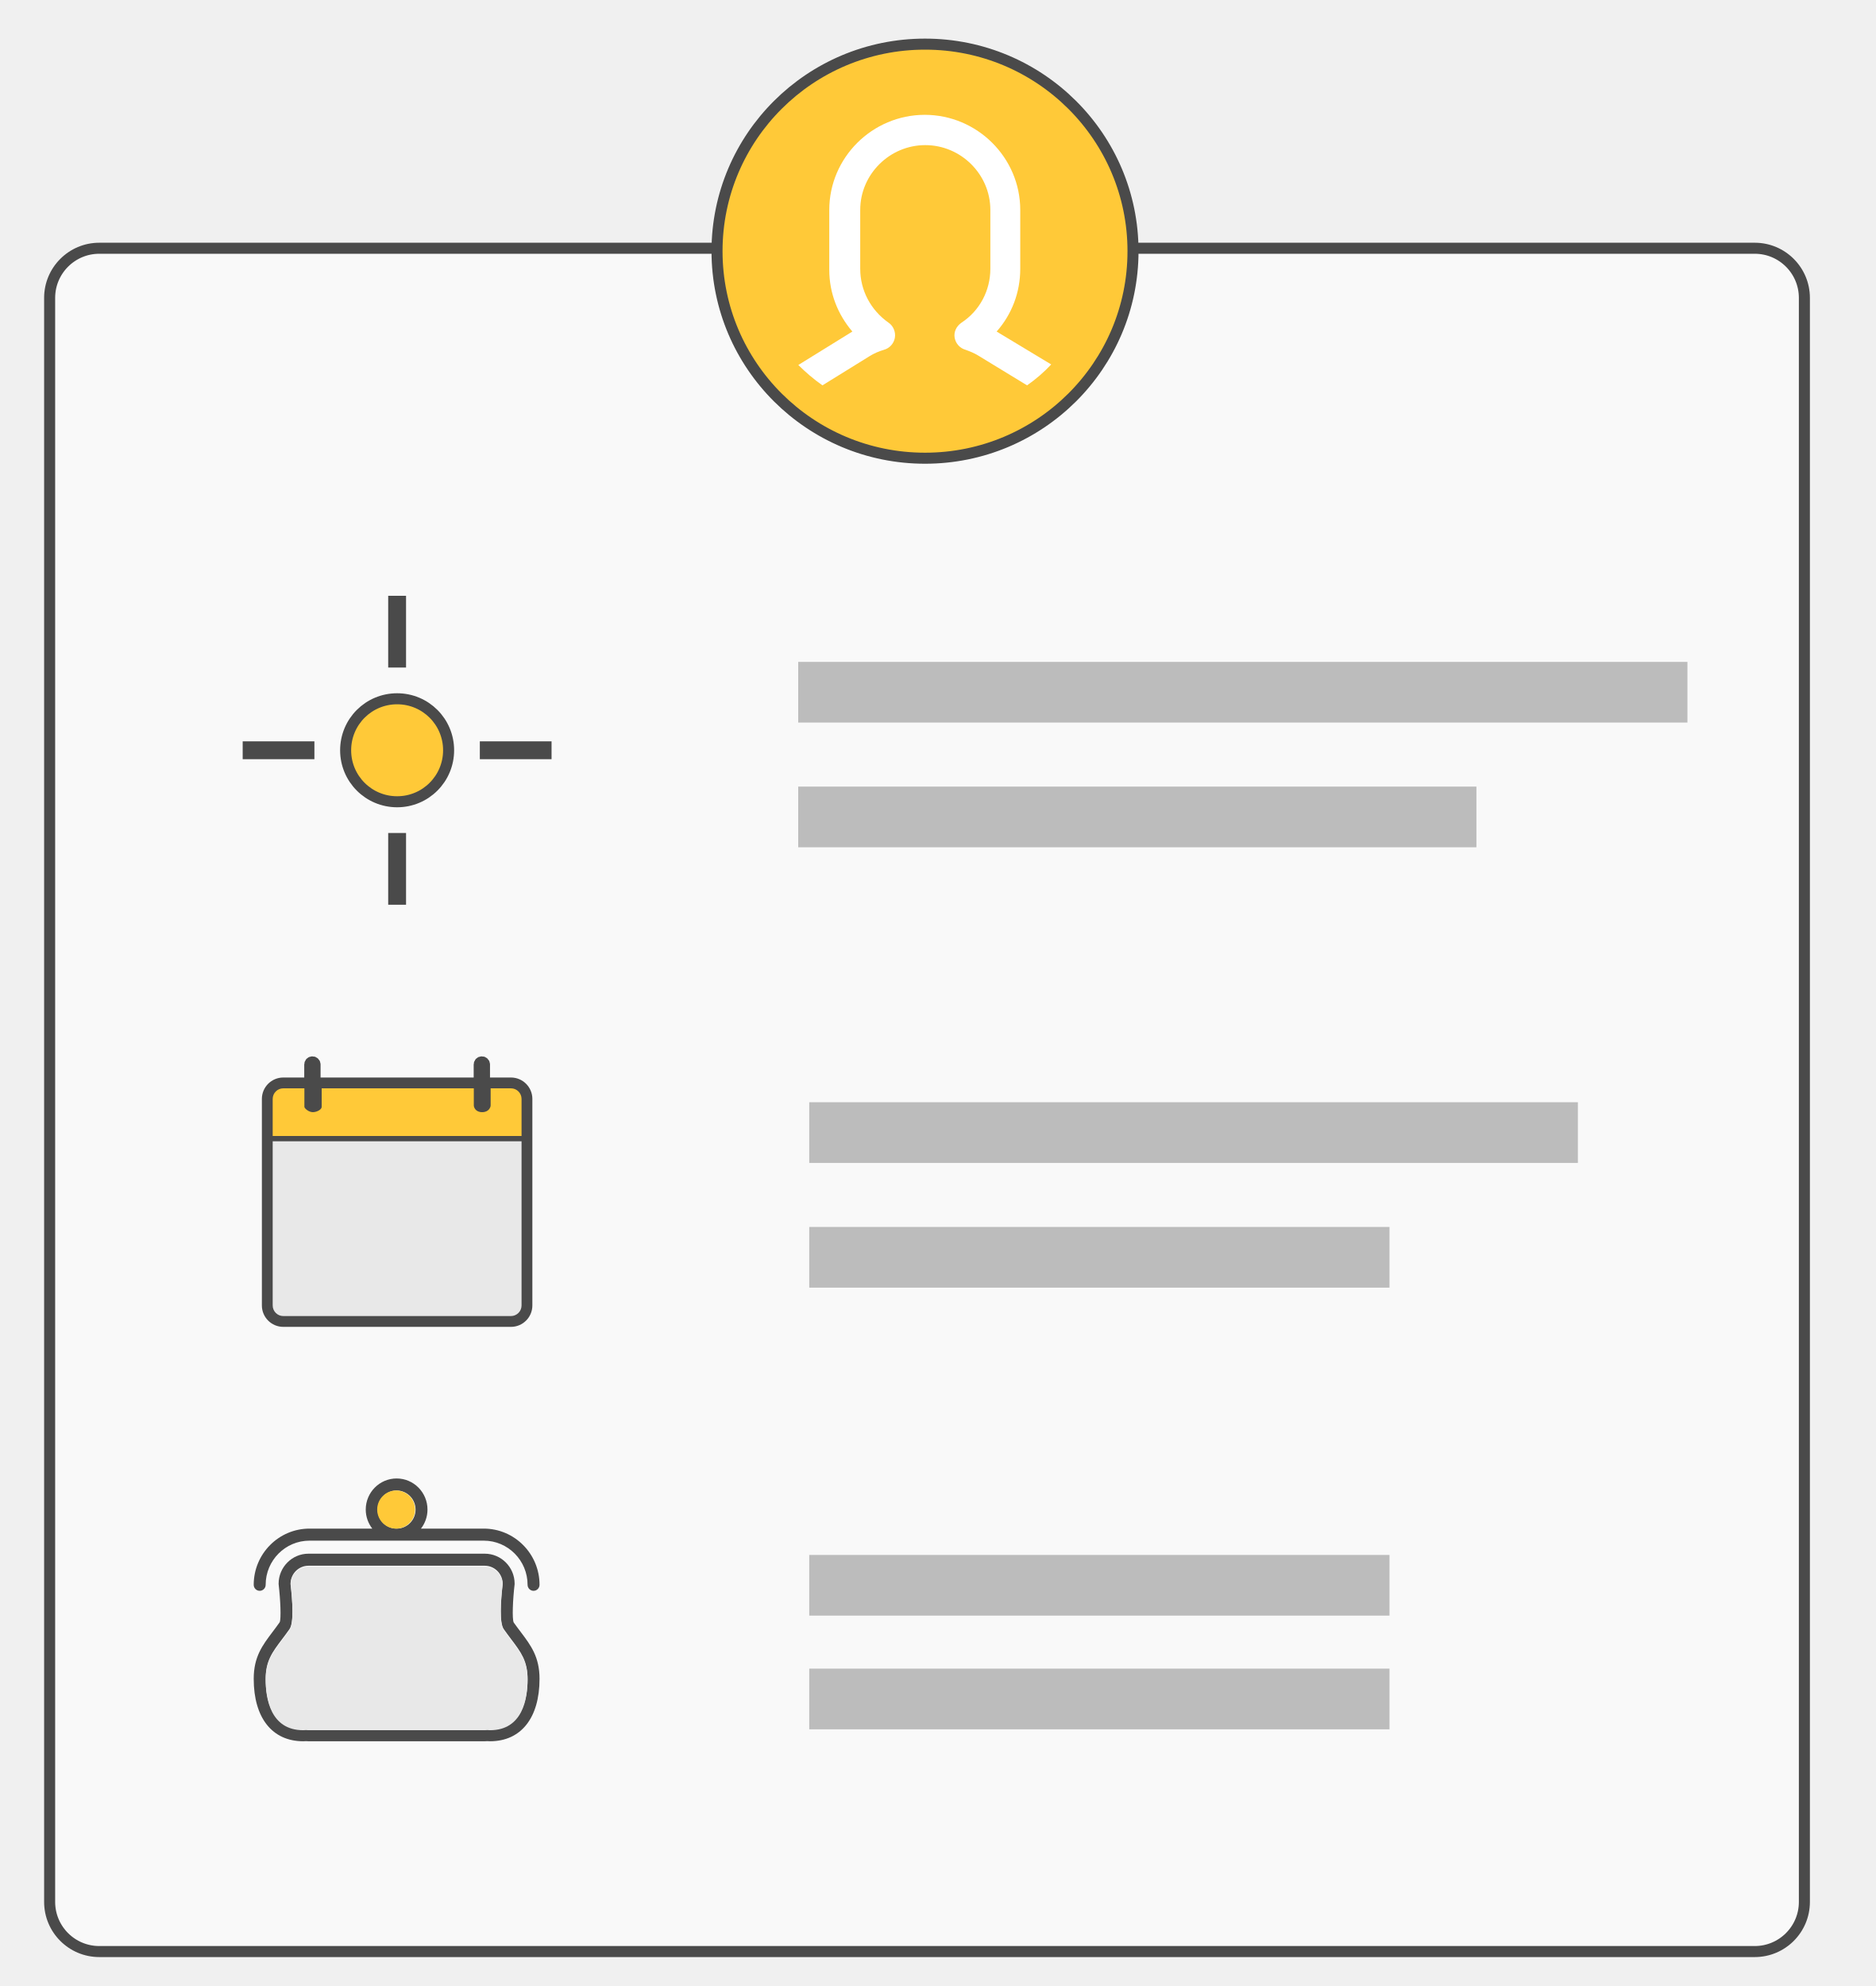
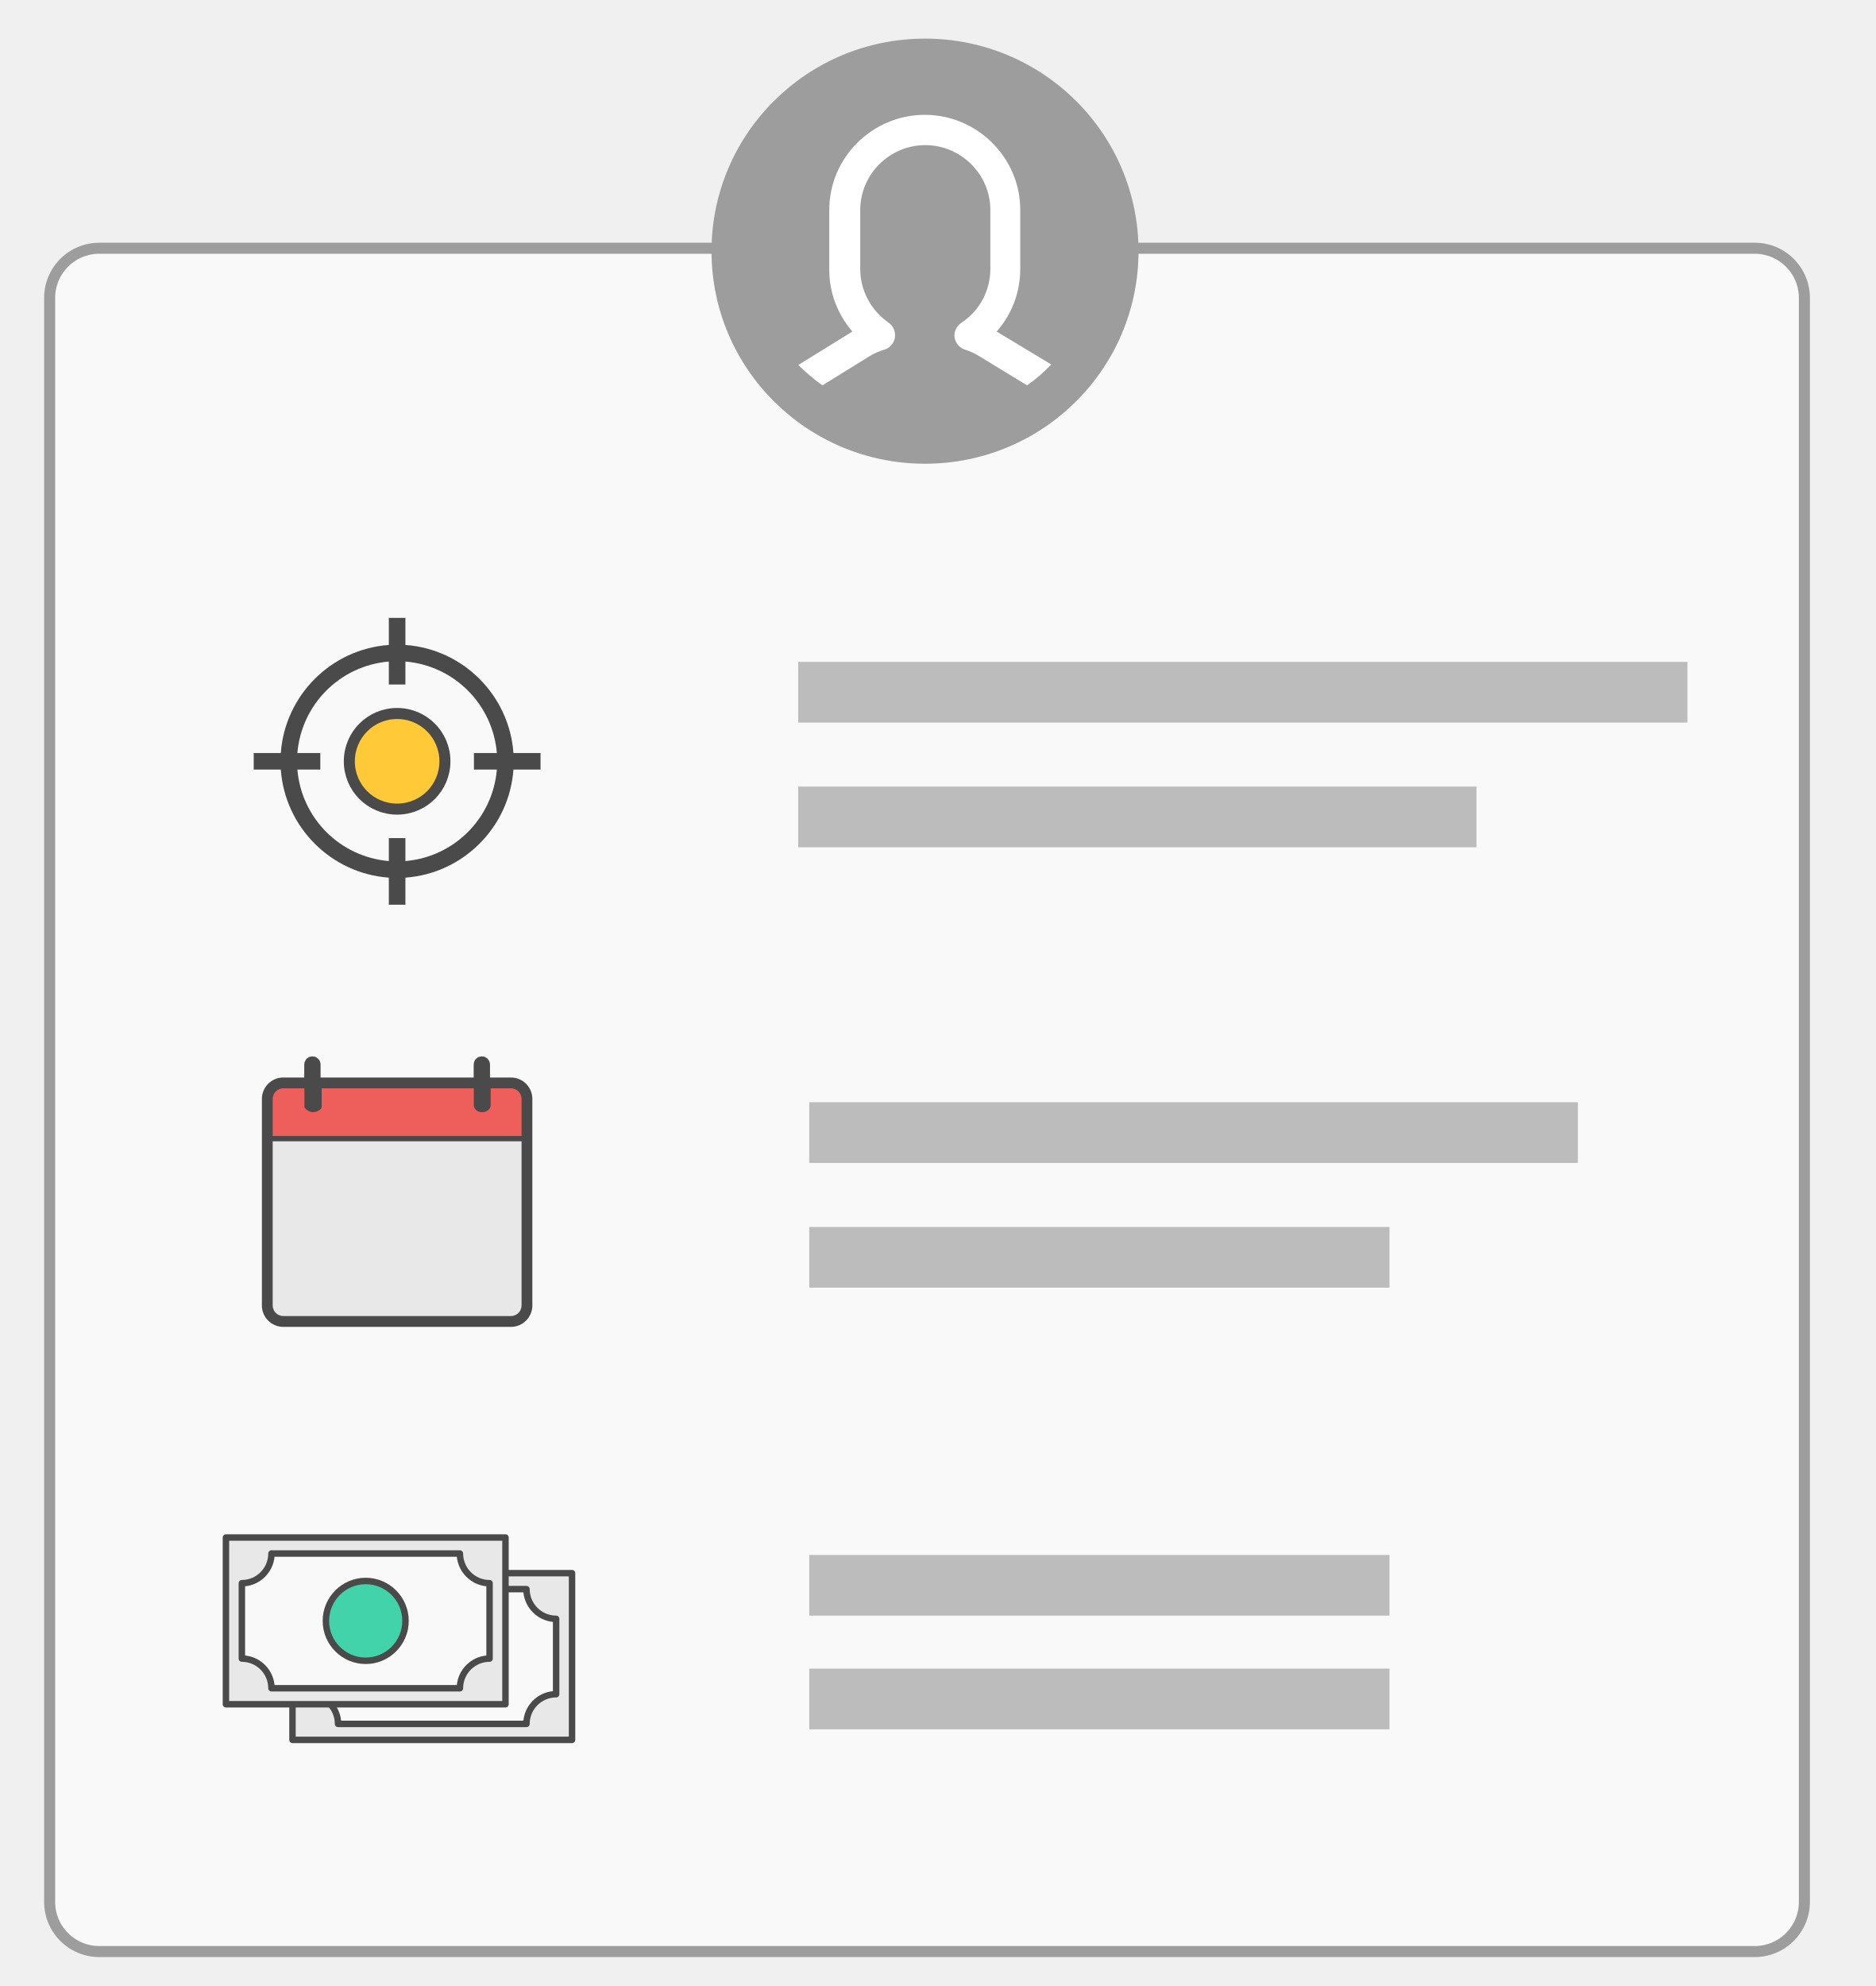
<svg xmlns="http://www.w3.org/2000/svg" xmlns:xlink="http://www.w3.org/1999/xlink" width="170px" height="180px" viewBox="0 0 170 180" version="1.1">
  <defs>
    <rect id="path-1" x="0" y="18" width="160.072" height="155.378" rx="5" />
    <mask id="mask-2" maskContentUnits="userSpaceOnUse" maskUnits="objectBoundingBox" x="0" y="0" width="160.072" height="155.378" fill="white">
      <use xlink:href="#path-1" />
    </mask>
  </defs>
  <g id="Page-1" stroke="none" stroke-width="1" fill="none" fill-rule="evenodd">
    <g id="proposition-copy">
      <g id="proposition" transform="translate(4, 4)">
-         <use id="Rectangle" stroke="#4A4A4A" mask="url(#mask-2)" stroke-width="2" fill="#F9F9F9" xlink:href="#path-1" />
+         <use id="Rectangle" stroke="#9D9D9D" mask="url(#mask-2)" stroke-width="2" fill="#F9F9F9" xlink:href="#path-1" />
        <g id="avatar-blue-copy-3" transform="translate(61, 0)">
-           <ellipse id="Oval-3" stroke="#4A4A4A" fill="#FFC938" cx="18.855" cy="18.765" rx="18.855" ry="18.765" />
+           <ellipse id="Oval-3" stroke="#9D9D9D" fill="#9D9D9D" cx="18.855" cy="18.765" rx="18.855" ry="18.765" />
          <path d="M23.683,28.228 C23.302,27.991 22.922,27.849 22.541,27.707 C22.018,27.565 21.638,27.139 21.543,26.618 C21.448,26.098 21.685,25.577 22.161,25.246 C23.826,24.157 24.777,22.311 24.777,20.371 L24.777,15.022 C24.777,11.803 22.113,9.153 18.879,9.153 C15.645,9.153 12.982,11.803 12.982,15.022 L12.982,20.371 C12.982,22.311 13.933,24.11 15.55,25.246 C15.978,25.53 16.216,26.098 16.121,26.618 C16.026,27.139 15.645,27.565 15.122,27.707 C14.646,27.849 14.218,28.038 13.838,28.275 L9.557,30.926 C8.749,30.358 8.036,29.742 7.37,29.08 L12.268,26.05 C10.937,24.488 10.176,22.548 10.176,20.465 L10.176,15.022 C10.176,10.289 14.076,6.408 18.832,6.408 C23.588,6.408 27.488,10.289 27.488,15.022 L27.488,20.371 C27.488,22.5 26.727,24.488 25.348,26.05 L30.294,29.032 C29.628,29.742 28.915,30.358 28.106,30.926 L23.683,28.228 Z" id="Shape-Copy-3" fill="#FFFFFF" />
        </g>
        <rect id="Rectangle-2" fill="#BCBCBC" x="68.359" y="55.989" width="80.61" height="5.5" />
        <rect id="Rectangle-2-Copy-2" fill="#BCBCBC" x="69.359" y="95.901" width="69.68" height="5.5" />
        <rect id="Rectangle-2-Copy-4" fill="#BCBCBC" x="69.359" y="107.205" width="52.602" height="5.5" />
        <rect id="Rectangle-2-Copy-3" fill="#BCBCBC" x="69.359" y="136.931" width="52.602" height="5.5" />
        <rect id="Rectangle-2-Copy-5" fill="#BCBCBC" x="69.359" y="147.235" width="52.602" height="5.5" />
        <rect id="Rectangle-2-Copy" fill="#BCBCBC" x="68.359" y="67.293" width="61.482" height="5.5" />
-         <g id="target" transform="translate(18, 50)">
-           <g id="Group">
-             <g id="Rectangle-path" fill="#4A4A4A">
-               <rect x="13.191" y="0" width="1.618" height="6.502" />
-               <rect x="21.498" y="13.191" width="6.502" height="1.618" />
-               <rect x="0" y="13.191" width="6.502" height="1.618" />
-               <rect x="13.191" y="21.498" width="1.618" height="6.502" />
-             </g>
-             <path d="M14,9.333 C11.418,9.333 9.333,11.418 9.333,14 C9.333,16.582 11.418,18.667 14,18.667 C16.582,18.667 18.667,16.582 18.667,14 C18.667,11.418 16.582,9.333 14,9.333 L14,9.333 L14,9.333 Z" id="Shape" stroke="#4A4A4A" fill="#FFC938" />
-           </g>
-         </g>
-         <g id="amount" transform="translate(19, 130)">
-           <g id="Group" fill="#4A4A4A">
-             <path d="M23.566,13.049 C23.414,12.719 23.486,11.004 23.649,9.609 L23.653,9.545 C23.653,8.041 22.438,6.818 20.944,6.818 L4.965,6.818 C3.472,6.818 2.257,8.041 2.257,9.545 L2.261,9.609 C2.424,11.004 2.496,12.719 2.356,13.028 C2.132,13.348 1.912,13.638 1.705,13.913 C0.79,15.124 0,16.171 0,18.159 C0,21.703 1.679,23.818 4.492,23.818 C4.558,23.818 4.622,23.814 4.687,23.81 L4.727,23.807 C4.806,23.815 4.885,23.818 4.966,23.818 L20.944,23.818 C21.025,23.818 21.104,23.814 21.183,23.807 L21.223,23.81 C21.288,23.815 21.352,23.818 21.418,23.818 C24.231,23.818 25.91,21.703 25.91,18.159 C25.91,16.171 25.12,15.124 24.205,13.913 C23.997,13.638 23.778,13.348 23.566,13.049 L23.566,13.049 Z M21.418,22.727 C21.377,22.727 21.336,22.724 21.295,22.721 L21.159,22.713 L21.118,22.718 C21.061,22.724 21.003,22.727 20.944,22.727 L4.965,22.727 C4.906,22.727 4.849,22.724 4.792,22.718 L4.751,22.713 L4.614,22.721 C4.573,22.724 4.533,22.727 4.492,22.727 C1.526,22.727 1.083,19.865 1.083,18.159 C1.083,16.539 1.674,15.757 2.567,14.573 C2.782,14.289 3.009,13.989 3.241,13.657 C3.652,13.072 3.523,11.09 3.34,9.516 C3.356,8.627 4.079,7.909 4.965,7.909 L20.944,7.909 C21.831,7.909 22.554,8.628 22.569,9.516 C22.386,11.09 22.258,13.072 22.669,13.657 C22.901,13.989 23.128,14.289 23.342,14.573 C24.236,15.757 24.826,16.539 24.826,18.159 C24.826,19.865 24.383,22.727 21.418,22.727 L21.418,22.727 Z" id="Shape" />
-             <path d="M20.854,4.545 L15.161,4.545 C15.531,4.068 15.753,3.469 15.753,2.818 C15.753,1.264 14.498,0 12.955,0 C11.412,0 10.156,1.264 10.156,2.818 C10.156,3.469 10.379,4.068 10.748,4.545 L5.056,4.545 C2.268,4.545 0,6.829 0,9.636 C0,9.938 0.242,10.182 0.542,10.182 C0.841,10.182 1.083,9.938 1.083,9.636 C1.083,7.431 2.865,5.636 5.056,5.636 L20.854,5.636 C23.044,5.636 24.826,7.431 24.826,9.636 C24.826,9.938 25.069,10.182 25.368,10.182 C25.667,10.182 25.91,9.938 25.91,9.636 C25.91,6.829 23.642,4.545 20.854,4.545 L20.854,4.545 Z M11.24,2.818 C11.24,1.866 12.009,1.091 12.955,1.091 C13.901,1.091 14.67,1.866 14.67,2.818 C14.67,3.771 13.901,4.545 12.955,4.545 C12.009,4.545 11.24,3.771 11.24,2.818 L11.24,2.818 Z" id="Shape" />
-           </g>
-           <path d="M21.418,22.818 C21.377,22.818 21.336,22.815 21.295,22.812 L21.159,22.804 L21.118,22.808 C21.061,22.814 21.003,22.818 20.944,22.818 L4.965,22.818 C4.906,22.818 4.849,22.814 4.792,22.808 L4.751,22.804 L4.614,22.812 C4.573,22.815 4.533,22.818 4.492,22.818 C1.526,22.818 1.083,19.956 1.083,18.25 C1.083,16.629 1.674,15.847 2.567,14.664 C2.782,14.38 3.009,14.08 3.241,13.748 C3.652,13.162 3.523,11.18 3.34,9.607 C3.356,8.718 4.079,8 4.965,8 L20.944,8 C21.831,8 22.554,8.718 22.569,9.607 C22.386,11.18 22.258,13.162 22.669,13.748 C22.901,14.079 23.128,14.379 23.342,14.664 C24.236,15.847 24.826,16.629 24.826,18.25 C24.826,19.956 24.383,22.818 21.418,22.818 L21.418,22.818 Z" id="Path" fill="#E8E8E8" />
-           <path d="M11.194,2.818 C11.194,1.866 11.964,1.091 12.91,1.091 C13.855,1.091 14.625,1.866 14.625,2.818 C14.625,3.771 13.855,4.545 12.91,4.545 C11.964,4.545 11.194,3.771 11.194,2.818 L11.194,2.818 Z" id="Path" fill="#FFC938" />
-         </g>
        <g id="Group" transform="translate(20, 92)">
          <path d="M19.92,2.16 L19.92,0.48 C19.92,0.348 19.812,0.24 19.68,0.24 C19.548,0.24 19.44,0.348 19.44,0.48 L19.44,2.16 L4.56,2.16 L4.56,0.48 C4.56,0.348 4.452,0.24 4.32,0.24 C4.188,0.24 4.08,0.348 4.08,0.48 L4.08,2.16 L1.68,2.16 C0.886,2.16 0.24,2.806 0.24,3.6 L0.24,22.32 C0.24,23.114 0.886,23.76 1.68,23.76 L22.32,23.76 C23.114,23.76 23.76,23.114 23.76,22.32 L23.76,3.6 C23.76,2.806 23.114,2.16 22.32,2.16 L19.92,2.16 Z" id="Shape" stroke="#4A4A4A" fill="#4A4A4A" />
          <path d="M22.32,23.28 L1.68,23.28 C1.151,23.28 0.72,22.849 0.72,22.32 L0.72,7.44 L23.28,7.44 L23.28,22.32 C23.28,22.849 22.849,23.28 22.32,23.28 L22.32,23.28 Z" id="Path" fill="#E8E8E8" />
-           <path d="M3.594,2.64 L3.594,4.32 C3.594,4.452 3.983,4.8 4.357,4.8 C4.73,4.8 5.162,4.56 5.162,4.32 L5.162,2.64 L18.952,2.64 L18.952,4.196 C18.952,4.328 19.083,4.8 19.707,4.8 C20.331,4.8 20.478,4.328 20.478,4.196 L20.478,2.64 L22.32,2.64 C22.849,2.64 23.28,3.071 23.28,3.6 L23.28,6.96 L0.72,6.96 L0.72,3.6 C0.72,3.071 1.151,2.64 1.68,2.64 L3.594,2.64 Z" id="Path" fill="#FFC938" />
+           <path d="M3.594,2.64 L3.594,4.32 C3.594,4.452 3.983,4.8 4.357,4.8 C4.73,4.8 5.162,4.56 5.162,4.32 L5.162,2.64 L18.952,2.64 L18.952,4.196 C18.952,4.328 19.083,4.8 19.707,4.8 C20.331,4.8 20.478,4.328 20.478,4.196 L20.478,2.64 L22.32,2.64 C22.849,2.64 23.28,3.071 23.28,3.6 L23.28,6.96 L0.72,6.96 L0.72,3.6 C0.72,3.071 1.151,2.64 1.68,2.64 L3.594,2.64 Z" id="Path" fill="#EE5F5B" />
        </g>
+       </g>
+       <g id="Amount" transform="translate(20, 139)">
+         <g id="Group" transform="translate(19.53422, 11.22917) rotate(-360) translate(-19.53422, -11.22917) translate(6.034224, 3.229167)">
+           <path d="M25.822,0.061 L0.481,0.061 C0.32,0.061 0.189,0.192 0.189,0.354 L0.189,15.463 C0.189,15.625 0.32,15.756 0.481,15.756 L25.822,15.756 C25.984,15.756 26.114,15.625 26.114,15.463 L26.114,0.354 C26.115,0.192 25.984,0.061 25.822,0.061 L25.822,0.061 Z" id="Shape" fill="#4A4A4A" />
+           <polygon id="Path" fill="#E8E8E8" points="0.773 15.17 0.773 0.646 25.53 0.646 25.53 15.17" />
+           <path d="M1.926,11.619 C3.244,11.619 4.317,12.694 4.317,14.015 C4.317,14.177 4.448,14.308 4.61,14.308 L21.692,14.308 C21.853,14.308 21.984,14.177 21.984,14.015 C21.984,12.694 23.059,11.619 24.38,11.619 C24.542,11.619 24.673,11.488 24.673,11.327 L24.673,4.493 C24.673,4.331 24.542,4.2 24.38,4.2 C23.061,4.2 21.986,3.124 21.983,1.801 C21.983,1.639 21.852,1.508 21.691,1.508 L4.61,1.508 C4.532,1.508 4.458,1.539 4.403,1.594 C4.348,1.649 4.317,1.724 4.317,1.801 C4.318,3.123 3.245,4.199 1.926,4.2 C1.764,4.2 1.633,4.331 1.633,4.493 L1.633,11.326 C1.634,11.488 1.764,11.619 1.926,11.619 L1.926,11.619 Z" id="Shape" fill="#4A4A4A" />
+           <path d="M2.218,4.771 C3.626,4.633 4.75,3.506 4.888,2.094 L21.413,2.094 C21.554,3.506 22.679,4.633 24.088,4.771 L24.088,11.048 C22.677,11.186 21.552,12.311 21.414,13.722 L4.887,13.722 C4.749,12.312 3.626,11.186 2.218,11.047 L2.218,4.771 L2.218,4.771 Z" id="Path" fill="#F9F9F9" />
+           <path d="M13.152,11.818 C15.303,11.818 17.053,10.064 17.053,7.908 C17.053,5.753 15.303,3.999 13.152,3.999 C11.001,3.999 9.251,5.753 9.251,7.908 C9.251,10.064 11.001,11.818 13.152,11.818 L13.152,11.818 Z" id="Shape" fill="#4A4A4A" />
+           <path d="M13.152,4.585 C14.98,4.585 16.468,6.075 16.468,7.908 C16.468,9.741 14.98,11.232 13.152,11.232 C11.323,11.232 9.835,9.741 9.835,7.908 C9.835,6.076 11.323,4.585 13.152,4.585 L13.152,4.585 Z" id="Path" fill="#42D3AA" />
+         </g>
+         <g id="Group-Copy" transform="translate(13.5, 8) rotate(-360) translate(-13.5, -8) ">
+           <path d="M25.822,0.061 L0.481,0.061 C0.32,0.061 0.189,0.192 0.189,0.354 L0.189,15.463 C0.189,15.625 0.32,15.756 0.481,15.756 L25.822,15.756 C25.984,15.756 26.114,15.625 26.114,15.463 L26.114,0.354 C26.115,0.192 25.984,0.061 25.822,0.061 L25.822,0.061 Z" id="Shape" fill="#4A4A4A" />
+           <polygon id="Path" fill="#E8E8E8" points="0.773 15.17 0.773 0.646 25.53 0.646 25.53 15.17" />
+           <path d="M1.926,11.619 C3.244,11.619 4.317,12.694 4.317,14.015 C4.317,14.177 4.448,14.308 4.61,14.308 L21.692,14.308 C21.853,14.308 21.984,14.177 21.984,14.015 C21.984,12.694 23.059,11.619 24.38,11.619 C24.542,11.619 24.673,11.488 24.673,11.327 L24.673,4.493 C24.673,4.331 24.542,4.2 24.38,4.2 C23.061,4.2 21.986,3.124 21.983,1.801 C21.983,1.639 21.852,1.508 21.691,1.508 L4.61,1.508 C4.532,1.508 4.458,1.539 4.403,1.594 C4.348,1.649 4.317,1.724 4.317,1.801 C4.318,3.123 3.245,4.199 1.926,4.2 C1.764,4.2 1.633,4.331 1.633,4.493 L1.633,11.326 C1.634,11.488 1.764,11.619 1.926,11.619 L1.926,11.619 Z" id="Shape" fill="#4A4A4A" />
+           <path d="M2.218,4.771 C3.626,4.633 4.75,3.506 4.888,2.094 L21.413,2.094 C21.554,3.506 22.679,4.633 24.088,4.771 L24.088,11.048 C22.677,11.186 21.552,12.311 21.414,13.722 L4.887,13.722 C4.749,12.312 3.626,11.186 2.218,11.047 L2.218,4.771 L2.218,4.771 Z" id="Path" fill="#F9F9F9" />
+           <path d="M13.152,11.818 C15.303,11.818 17.053,10.064 17.053,7.908 C17.053,5.753 15.303,3.999 13.152,3.999 C11.001,3.999 9.251,5.753 9.251,7.908 C9.251,10.064 11.001,11.818 13.152,11.818 L13.152,11.818 Z" id="Shape" fill="#4A4A4A" />
+           <path d="M16.468,7.908 C16.468,9.741 14.98,11.232 13.152,11.232 C11.323,11.232 9.835,9.741 9.835,7.908 C9.835,6.076 11.323,4.585 13.152,4.585 C14.98,4.585 16.468,6.075 16.468,7.908 Z" id="Path" fill="#42D3AA" />
+         </g>
+       </g>
+       <g id="Target" transform="translate(23, 56)">
+         <path d="M26,12.249 L23.544,12.249 C23.169,7.02 18.98,2.831 13.751,2.456 L13.751,0 L12.249,0 L12.249,2.456 C7.02,2.831 2.831,7.02 2.456,12.249 L0,12.249 L0,13.751 L2.456,13.751 C2.831,18.98 7.02,23.169 12.249,23.544 L12.249,26 L13.751,26 L13.751,23.544 C18.98,23.169 23.169,18.98 23.544,13.751 L26,13.751 L26,12.249 L26,12.249 Z" id="Shape" fill="#4A4A4A" />
+         <path d="M13.751,22.042 L13.751,19.962 L12.249,19.962 L12.249,22.042 C7.829,21.667 4.333,18.171 3.958,13.751 L6.038,13.751 L6.038,12.249 L3.958,12.249 C4.333,7.829 7.829,4.333 12.249,3.958 L12.249,6.038 L13.751,6.038 L13.751,3.958 C18.171,4.333 21.667,7.829 22.042,12.249 L19.962,12.249 L19.962,13.751 L22.042,13.751 C21.667,18.171 18.171,21.667 13.751,22.042 L13.751,22.042 Z" id="Path" fill="#F9F9F9" />
+         <path d="M8.667,13 C8.667,15.398 10.602,17.333 13,17.333 C15.398,17.333 17.333,15.398 17.333,13 C17.333,10.602 15.398,8.667 13,8.667 C10.602,8.667 8.667,10.602 8.667,13 Z" id="Shape" stroke="#4A4A4A" fill="#FFC938" />
      </g>
    </g>
  </g>
</svg>
